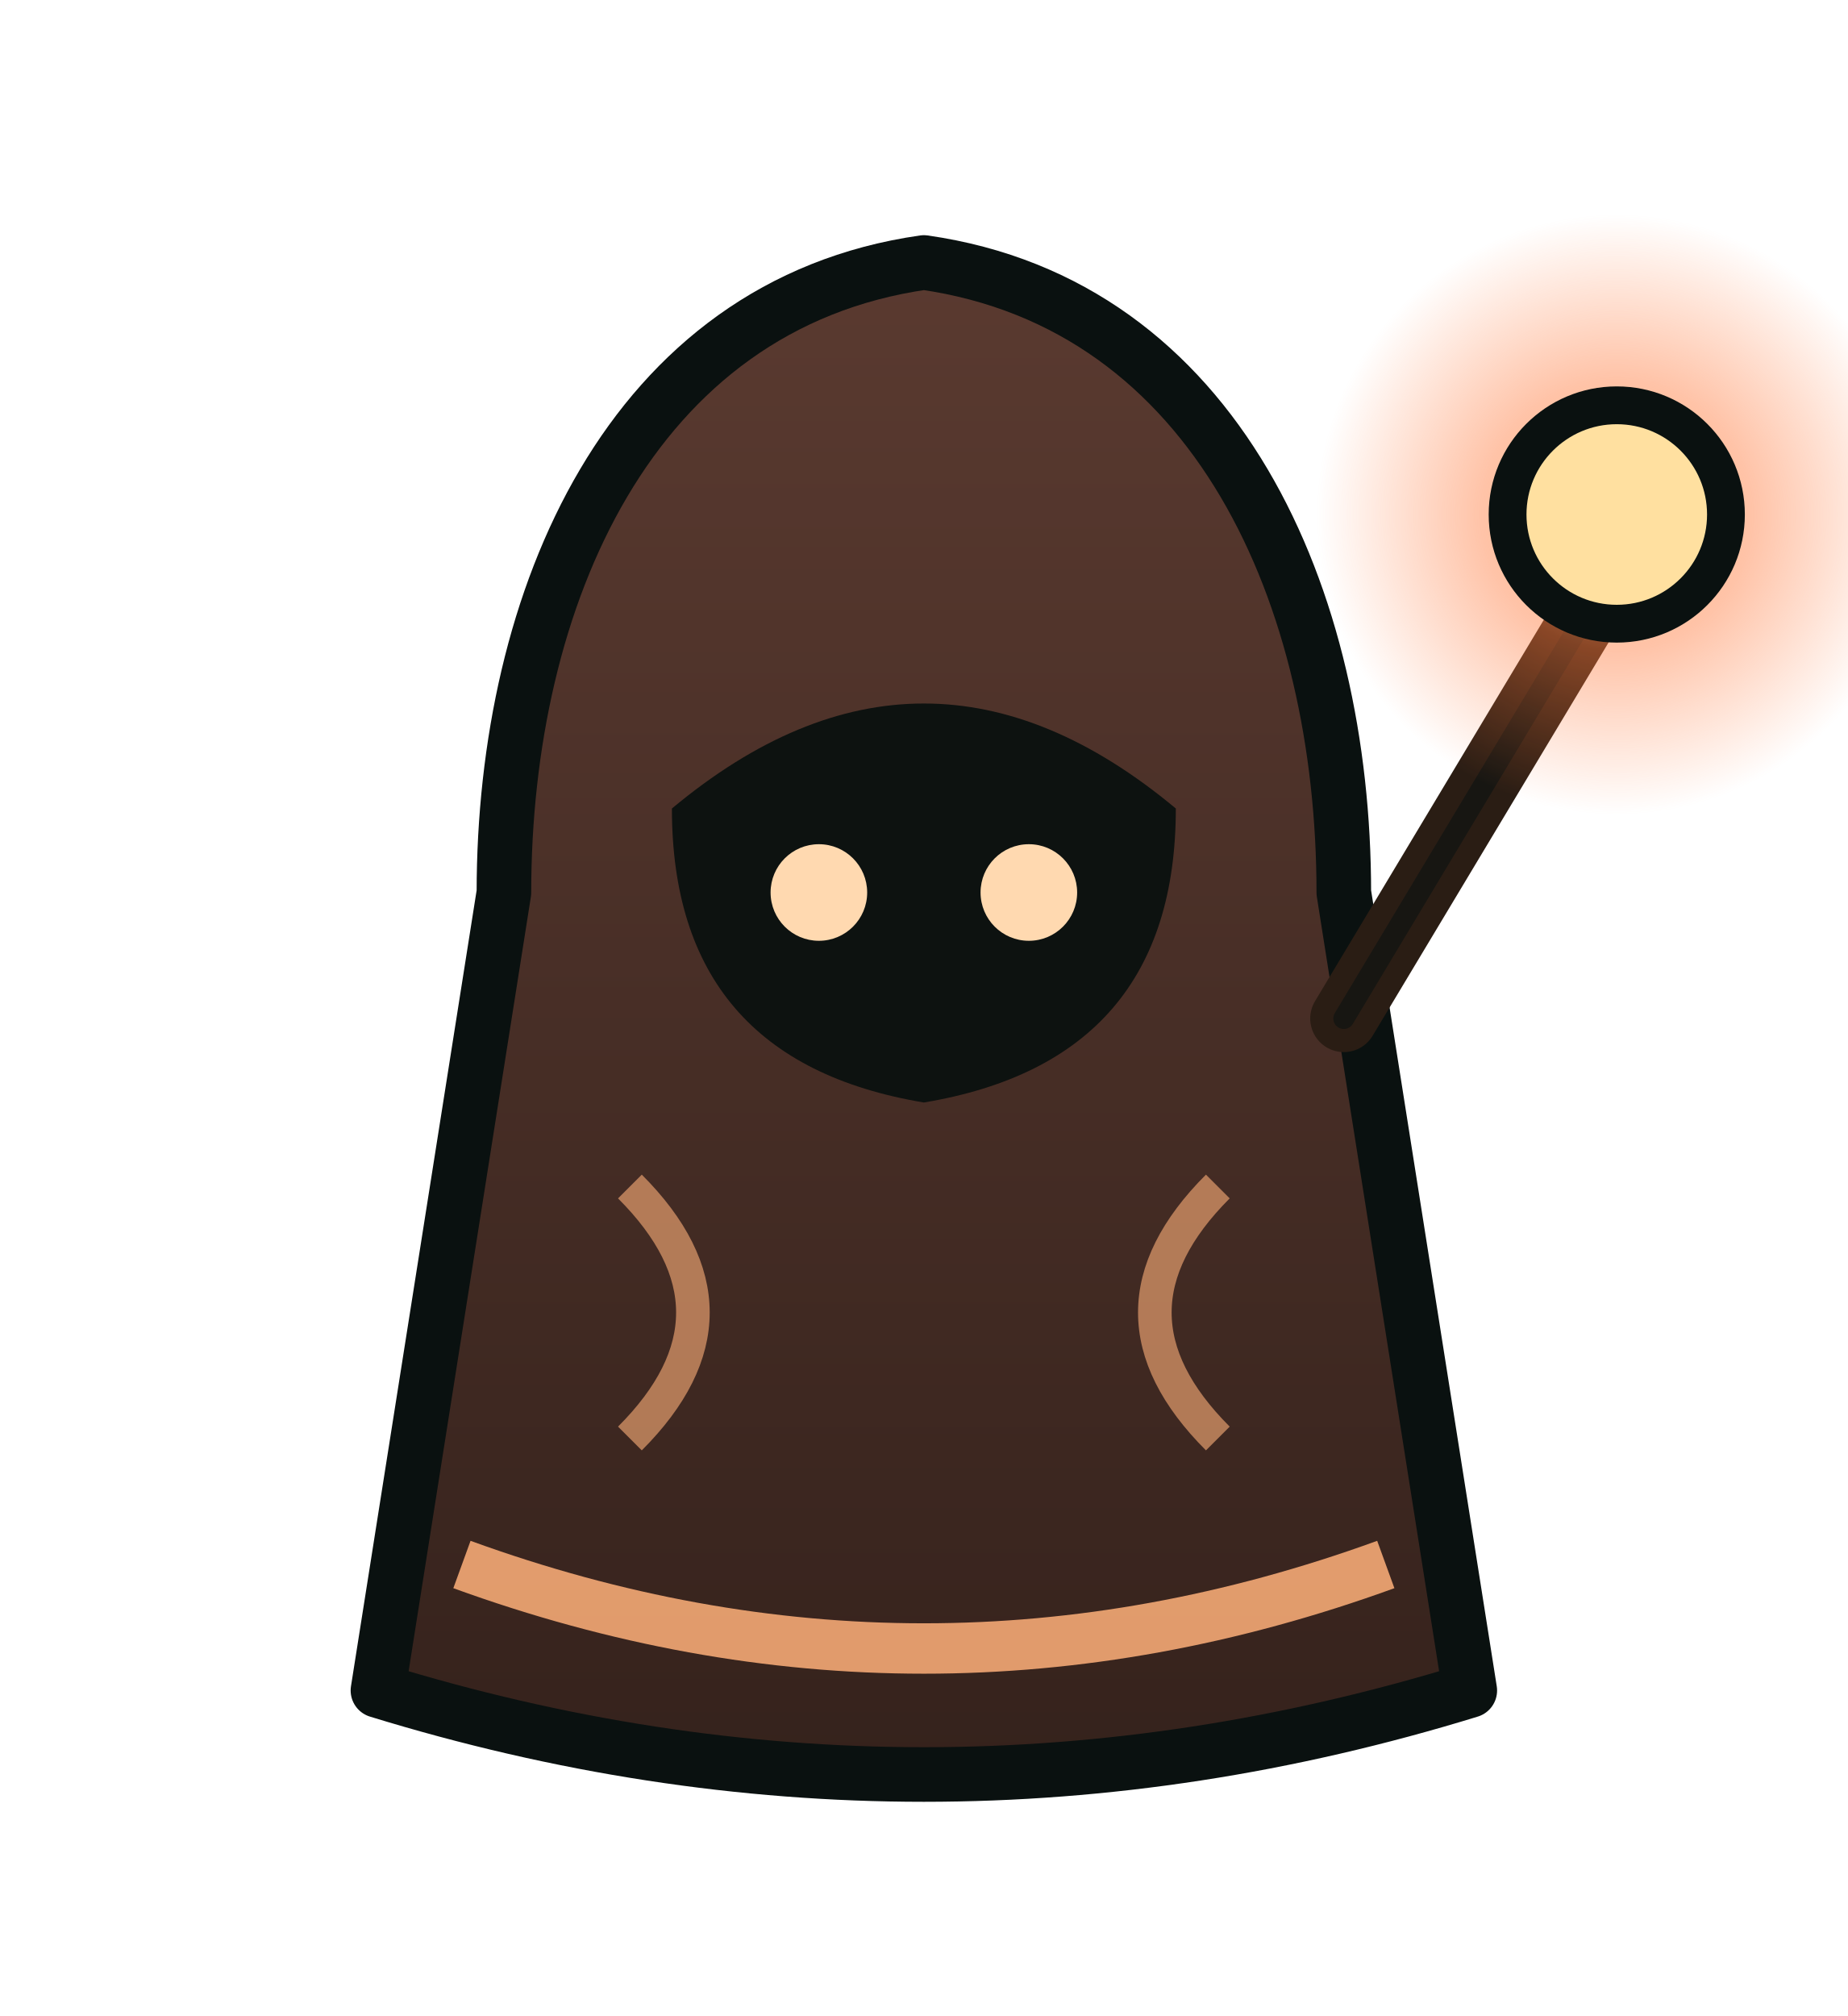
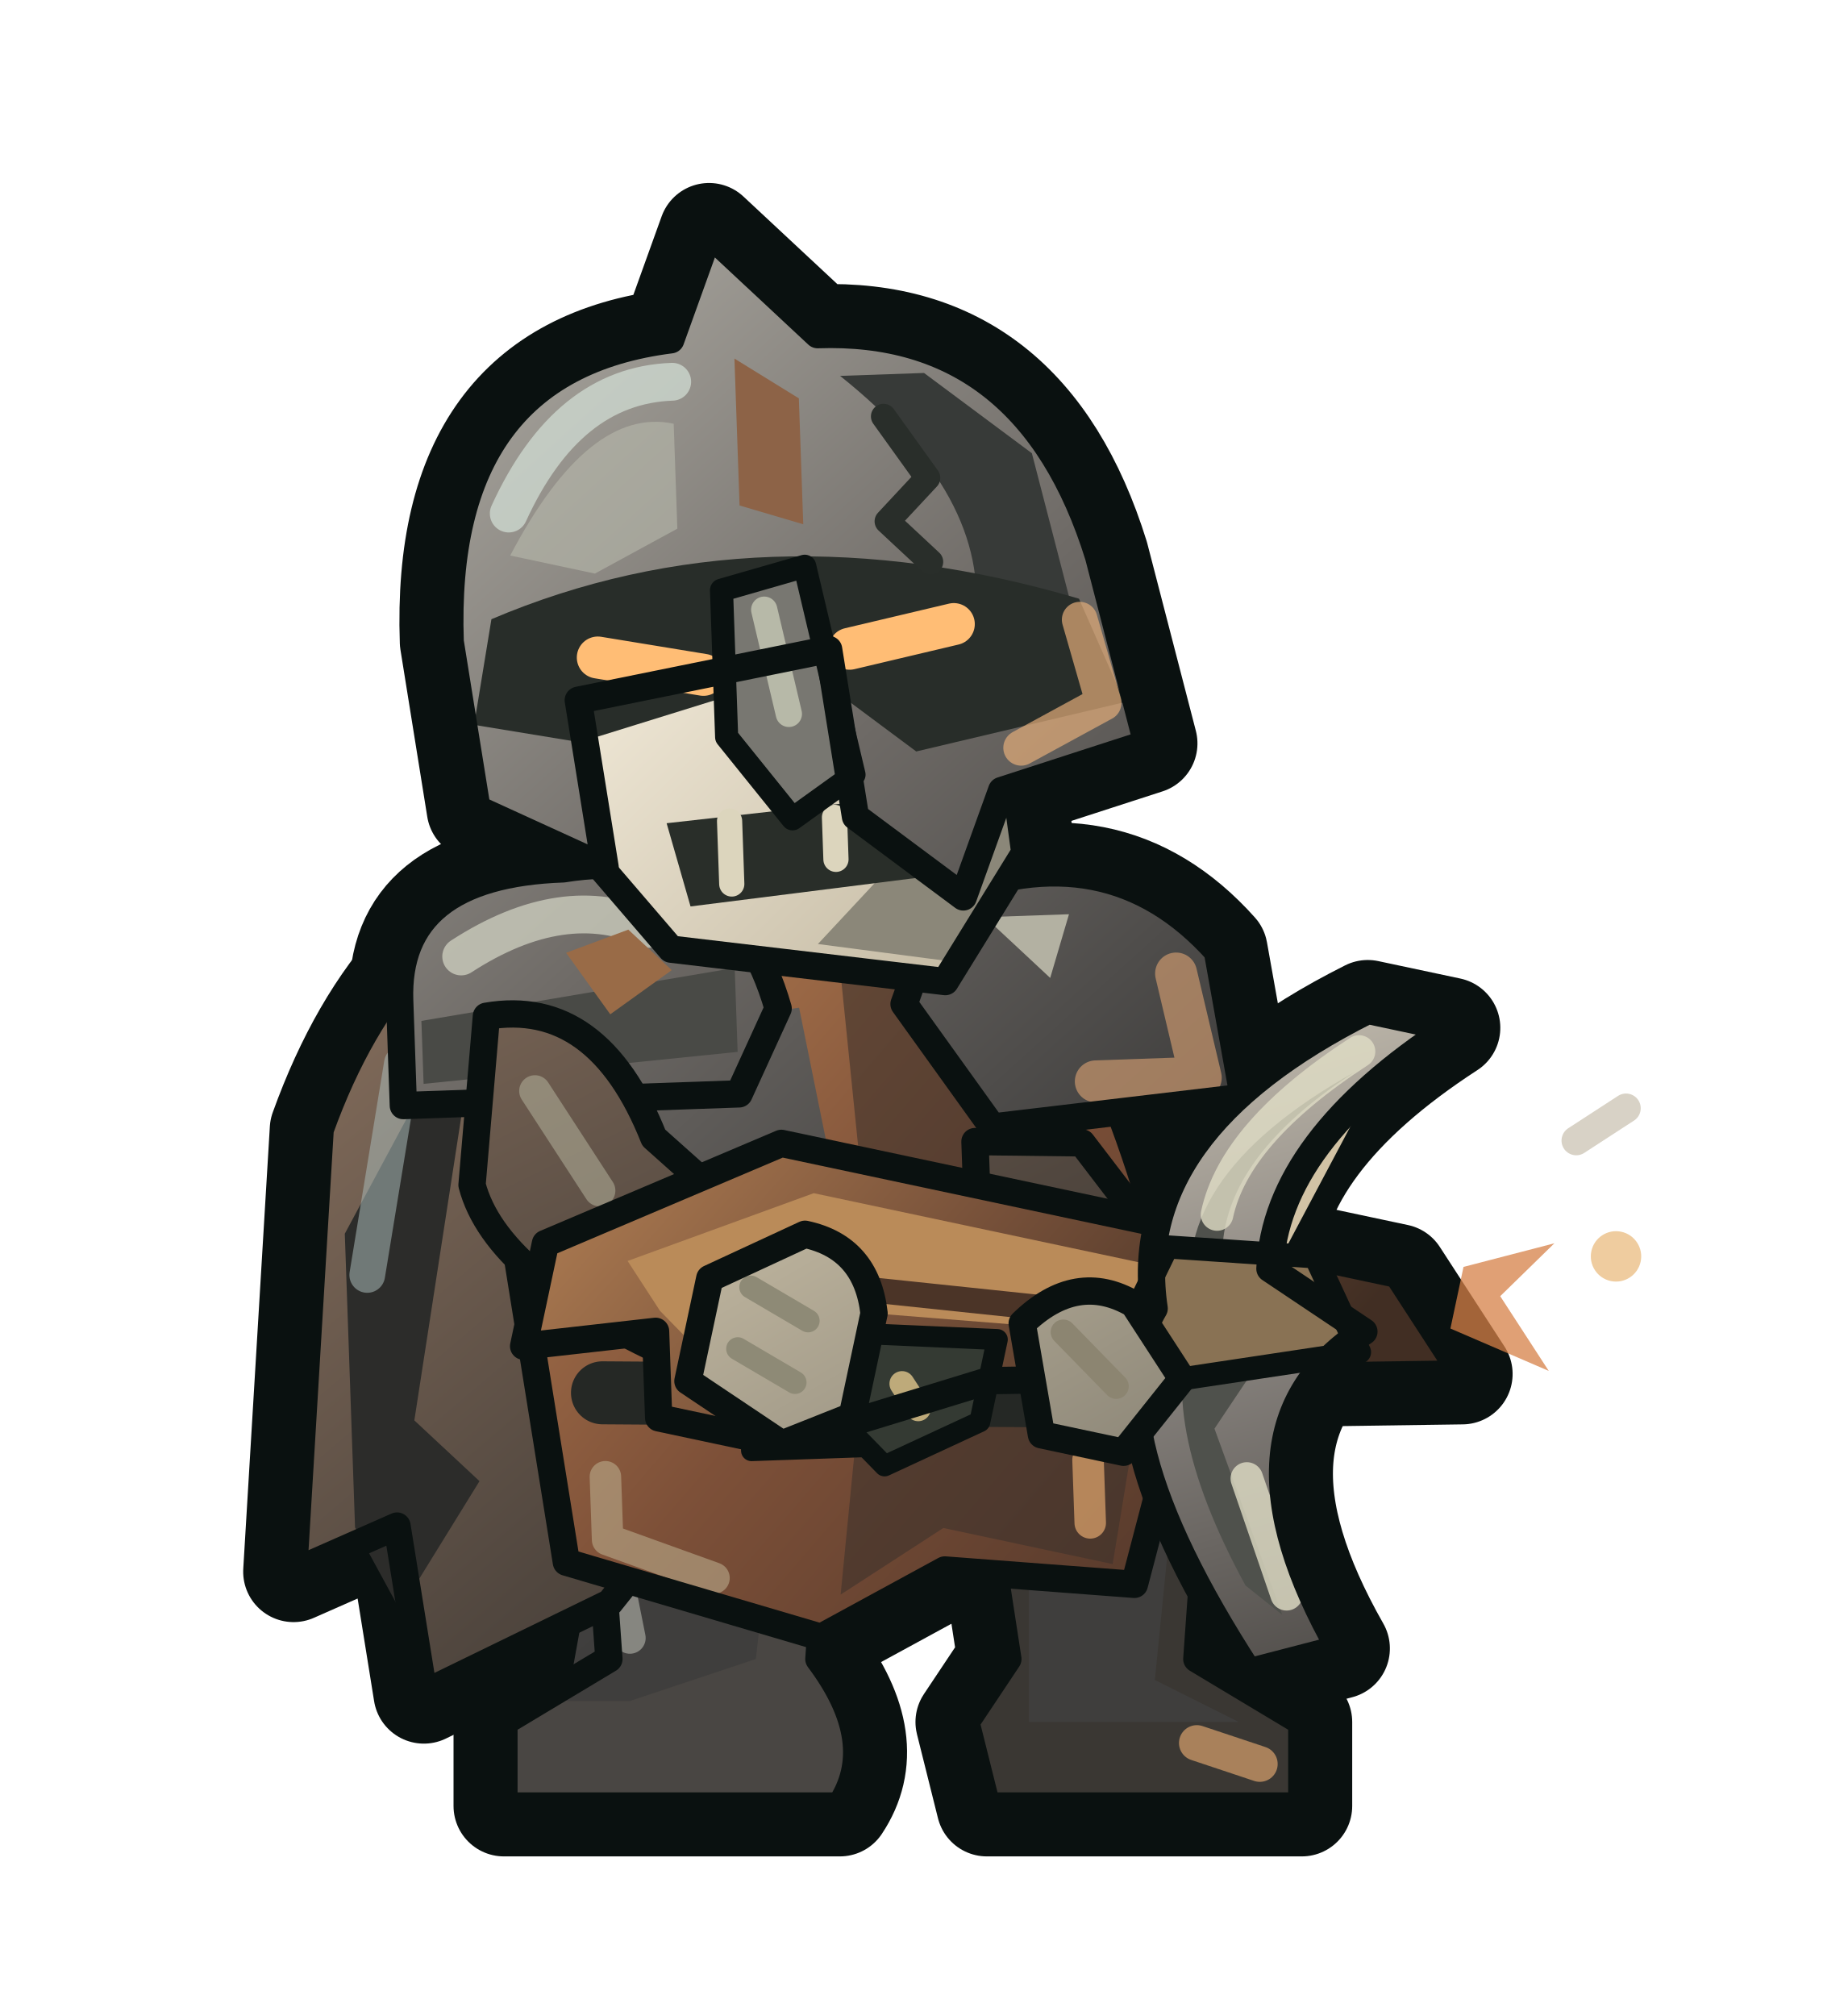
<svg xmlns="http://www.w3.org/2000/svg" viewBox="0 0 88 96" width="88" height="96">
  <defs>
-     <radialGradient id="ashcaster3-g" cx="0.5" cy="0.5" r="0.5">
-       <stop offset="0" stop-color="#ffe0a0" stop-opacity="0.95" />
-       <stop offset="0.45" stop-color="#ff7a3d" stop-opacity="0.45" />
-       <stop offset="1" stop-color="#ff7a3d" stop-opacity="0" />
+     <linearGradient id="ashcaster3-iron" gradientUnits="userSpaceOnUse" x1="24" y1="17" x2="56" y2="55">
+       <stop offset="0" stop-color="#a3a099" />
+       <stop offset="0.5" stop-color="#6e6a66" />
+       <stop offset="1" stop-color="#3f3e3d" />
+     </linearGradient>
+     <linearGradient id="ashcaster3-rust" gradientUnits="userSpaceOnUse" x1="20" y1="45" x2="59" y2="81">
+       <stop offset="0" stop-color="#bc8455" />
+       <stop offset="0.5" stop-color="#7d5038" />
+       <stop offset="1" stop-color="#4a3328" />
+     </linearGradient>
+     <linearGradient id="ashcaster3-cloth" gradientUnits="userSpaceOnUse" x1="24" y1="44" x2="54" y2="82">
+       <stop offset="0" stop-color="#7c6757" />
+       <stop offset="0.5" stop-color="#51473f" />
+       <stop offset="1" stop-color="#302d2a" />
+     </linearGradient>
+     <linearGradient id="ashcaster3-bone" gradientUnits="userSpaceOnUse" x1="29" y1="34" x2="58" y2="66">
+       <stop offset="0" stop-color="#ece4d2" />
+       <stop offset="0.5" stop-color="#c3b9a2" />
+       <stop offset="1" stop-color="#8e8879" />
+     </linearGradient>
+     <linearGradient id="ashcaster3-metal" gradientUnits="userSpaceOnUse" x1="53" y1="41" x2="71" y2="75">
+       <stop offset="0" stop-color="#d2cbbb" />
+       <stop offset="0.5" stop-color="#8a8580" />
+       <stop offset="1" stop-color="#4a4744" />
+     </linearGradient>
+     <linearGradient id="ashcaster3-wood" gradientUnits="userSpaceOnUse" x1="33" y1="52" x2="61" y2="68">
+       <stop offset="0" stop-color="#aa7950" />
+       <stop offset="0.5" stop-color="#765039" />
+       <stop offset="1" stop-color="#412e23" />
+     </linearGradient>
+     <radialGradient id="ashcaster3-fire" gradientUnits="userSpaceOnUse" cx="77" cy="53" r="9">
+       <stop offset="0" stop-color="#fff8ce" />
+       <stop offset="0.333" stop-color="#ffda86" />
+       <stop offset="0.667" stop-color="#ff8b46" />
+       <stop offset="1" stop-color="#c94b30" />
    </radialGradient>
-     <linearGradient id="ashcaster3-r" x1="0" y1="0" x2="0" y2="1">
-       <stop offset="0" stop-color="#5a3a30" />
-       <stop offset="1" stop-color="#35221c" />
-     </linearGradient>
+     <filter id="ashcaster3-glow" filterUnits="userSpaceOnUse" x="-30" y="-30" width="150" height="155">
+       <feGaussianBlur stdDeviation="1.7" />
+     </filter>
  </defs>
-   <g transform="translate(0 -1.5)">
-     <path d="M44 14 C30 16 24 30 24 44 L18 82 Q44 90 70 82 L64 44 C64 30 58 16 44 14 Z" fill="url(#ashcaster3-r)" stroke="#0a1110" stroke-width="2.6" stroke-linejoin="round" />
-     <path d="M22 76 Q44 84 66 76" fill="none" stroke="#ffb07a" stroke-width="2.4" opacity="0.85" />
-     <path d="M32 40 Q44 30 56 40 Q56 52 44 54 Q32 52 32 40 Z" fill="#0d1210" />
-     <circle cx="39" cy="44" r="2.3" fill="#ffd9b0" />
-     <circle cx="49" cy="44" r="2.3" fill="#ffd9b0" />
-     <path d="M64 50 L76 30" stroke="#2a1d14" stroke-width="3.2" stroke-linecap="round" />
-     <path d="M64 50 L76 30" stroke="#0a1110" stroke-width="1" stroke-linecap="round" opacity="0.6" />
-     <circle cx="77" cy="26" r="14.3" fill="url(#ashcaster3-g)" />
-     <circle cx="77" cy="26" r="5.2" fill="#ffe0a0" stroke="#0a1110" stroke-width="1.8" />
-     <path d="M30 58 Q36 64 30 70 M58 58 Q52 64 58 70" fill="none" stroke="#ffb07a" stroke-width="1.6" opacity="0.6" />
+   <g stroke-linejoin="round" stroke-linecap="round">
+     <g>
+       <path d="M28 65 L40 65 L39 79 Q42 83 40 86 L24 86 L24 82 L29 79 Z" fill="#0a1110" stroke="#0a1110" stroke-width="4.8" />
+       <path d="M46 66 L58 65 L57 79 L62 82 L62 86 L47 86 L46 82 L48 79 Z" fill="#0a1110" stroke="#0a1110" stroke-width="4.8" />
+       <g transform="translate(0 0.9) rotate(-2 41 74)">
+         <path d="M28 40 Q20 42 16 52 L14 73 L19 71 L20 79 L29 75 L41 61 Z" fill="#0a1110" stroke="#0a1110" stroke-width="4.8" />
+       </g>
+       <g transform="translate(0 0.9) rotate(-2 41 74)">
+         <path d="M28 42 L49 42 Q55 51 57 65 L54 75 L45 74 L39 77 L27 73 L25 57 Z" fill="#0a1110" stroke="#0a1110" stroke-width="4.8" />
+       </g>
+       <g transform="translate(0 0.9) rotate(-2 41 74)">
+         <path d="M20 46 Q20 40 28 40 Q36 39 38 47 L36 51 L20 51 Z" fill="#0a1110" stroke="#0a1110" stroke-width="4.8" />
+       </g>
+       <g transform="translate(0 0.9) rotate(-2 41 74)">
+         <path d="M46 42 Q54 39 59 45 L60 52 L48 53 L44 47 Z" fill="#0a1110" stroke="#0a1110" stroke-width="4.8" />
+       </g>
+       <g transform="translate(0 0.9) rotate(-2 41 74)">
+         <path d="M29 31 L49 30 L50 40 L46 46 L33 44 L29 39 Z" fill="#0a1110" stroke="#0a1110" stroke-width="4.8" />
+       </g>
+       <g transform="translate(0 0.9) rotate(-2 41 74)">
+         <path d="M23 29 Q23 16 34 15 L36 10 L41 15 Q51 15 54 26 L56 35 L49 37 L47 42 L42 38 L41 30 L29 32 L30 40 L24 37 Z" fill="#0a1110" stroke="#0a1110" stroke-width="4.8" />
+       </g>
+       <g transform="translate(-3 2) rotate(12 47 59)">
+         <path d="M24 51 Q29 49 33 55 L40 59 L36 65 Q27 63 25 59 Z" fill="#0a1110" stroke="#0a1110" stroke-width="4.8" />
+       </g>
+       <g transform="translate(-3 2) rotate(12 47 59)">
+         <path d="M48 52 L53 51 L60 57 L57 63 L50 60 Z" fill="#0a1110" stroke="#0a1110" stroke-width="4.8" />
+       </g>
+       <g transform="translate(-3 2) rotate(12 47 59)">
+         <path d="M29 61 L39 54 L69 54 L73 58 L51 63 L42 68 L36 68 L35 64 L29 66 Z" fill="#0a1110" stroke="#0a1110" stroke-width="4.8" />
+       </g>
+       <g transform="translate(-3 2) rotate(12 47 59)">
+         <path d="M65 42 L69 42 Q62 49 63 55 L68 57 Q62 63 70 72 L66 74 Q56 64 58 58 Q55 50 65 42 Z" fill="#0a1110" stroke="#0a1110" stroke-width="4.8" />
+       </g>
+       <g transform="translate(-3 2) rotate(12 47 59)">
+         <path d="M37 61 L41 58 Q44 58 45 61 L45 66 L42 68 L37 66 Z" fill="#0a1110" stroke="#0a1110" stroke-width="4.8" />
+       </g>
+       <g transform="translate(-3 2) rotate(12 47 59)">
+         <path d="M52 60 Q54 57 57 58 L60 61 L58 65 L54 65 Z" fill="#0a1110" stroke="#0a1110" stroke-width="4.8" />
+       </g>
+     </g>
+     <g>
+       <path d="M28 65 L40 65 L39 79 Q42 83 40 86 L24 86 L24 82 L29 79 Z" fill="#494643" />
+       <path d="M29 70 L37 70 L36 79 L30 81 L27 81 Z" fill="url(#ashcaster3-iron)" />
+       <path d="M29 73 L30 78" fill="none" stroke="#b5b6ae" stroke-width="1.5" opacity="0.6" />
+       <path d="M28 65 L40 65 L39 79 Q42 83 40 86 L24 86 L24 82 L29 79 Z" fill="none" stroke="#0a1110" stroke-width="1.3" />
+       <path d="M46 66 L58 65 L57 79 L62 82 L62 86 L47 86 L46 82 L48 79 Z" fill="#3a3733" />
+       <path d="M49 71 L56 70 L55 80 L59 82 L49 82 Z" fill="url(#ashcaster3-iron)" />
+       <path d="M57 83 L60 84" fill="none" stroke="#d8a16c" stroke-width="1.7" opacity="0.7" />
+       <path d="M46 66 L58 65 L57 79 L62 82 L62 86 L47 86 L46 82 L48 79 Z" fill="none" stroke="#0a1110" stroke-width="1.3" />
+       <g transform="translate(0 0.9) rotate(-2 41 74)">
+         <path d="M28 40 Q20 42 16 52 L14 73 L19 71 L20 79 L29 75 L41 61 Z" fill="url(#ashcaster3-cloth)" />
+         <path d="M24 45 L20 66 L23 69 L19 75 L17 71 L17 57 Z" fill="#2c2c2a" />
+         <path d="M20 49 L18 59" fill="none" stroke="#a8b8b6" stroke-width="1.7" opacity="0.55" />
+         <path d="M28 40 Q20 42 16 52 L14 73 L19 71 L20 79 L29 75 L41 61 Z" fill="none" stroke="#0a1110" stroke-width="1.3" />
+       </g>
+       <g transform="translate(0 0.9) rotate(-2 41 74)">
+         <path d="M28 42 L49 42 Q55 51 57 65 L54 75 L45 74 L39 77 L27 73 L25 57 Z" fill="url(#ashcaster3-rust)" />
+         <path d="M41 45 L49 44 L55 64 L53 74 L45 72 L40 75 L42 60 Z" fill="#3e322c" opacity="0.6" />
+         <path d="M29 48 L39 47 L41 59 L29 61 Z" fill="url(#ashcaster3-iron)" />
+         <path d="M29 65 L53 66" fill="none" stroke="#252825" stroke-width="3" opacity="1" />
+         <path d="M36 63 L42 63 L42 68 L36 68 Z" fill="#bf9972" stroke="#0a1110" stroke-width="1" />
+         <path d="M29 69 L29 72 L34 74" fill="none" stroke="#b9aa8a" stroke-width="1.5" opacity="0.6" />
+         <path d="M52 69 L52 72" fill="none" stroke="#e3a66e" stroke-width="1.5" opacity="0.7" />
+         <path d="M28 42 L49 42 Q55 51 57 65 L54 75 L45 74 L39 77 L27 73 L25 57 Z" fill="none" stroke="#0a1110" stroke-width="1.3" />
+       </g>
+       <g transform="translate(0 0.9) rotate(-2 41 74)">
+         <path d="M20 46 Q20 40 28 40 Q36 39 38 47 L36 51 L20 51 Z" fill="url(#ashcaster3-iron)" />
+         <path d="M21 47 L36 45 L36 49 L21 50 Z" fill="#494a46" />
+         <path d="M23 44 Q28 41 32 43" fill="none" stroke="#d0d1c2" stroke-width="1.8" opacity="0.75" />
+         <path d="M28 44 L31 43 L33 45 L30 47 Z" fill="#996b47" />
+         <path d="M20 46 Q20 40 28 40 Q36 39 38 47 L36 51 L20 51 Z" fill="none" stroke="#0a1110" stroke-width="1.3" />
+       </g>
+       <g transform="translate(0 0.9) rotate(-2 41 74)">
+         <path d="M46 42 Q54 39 59 45 L60 52 L48 53 L44 47 Z" fill="url(#ashcaster3-iron)" />
+         <path d="M57 46 L58 51 L53 51" fill="none" stroke="#d29d70" stroke-width="2" opacity="0.65" />
+         <path d="M48 43 L52 43 L51 46 Z" fill="#b3b1a2" />
+         <path d="M46 42 Q54 39 59 45 L60 52 L48 53 L44 47 Z" fill="none" stroke="#0a1110" stroke-width="1.3" />
+       </g>
+       <g transform="translate(0 0.9) rotate(-2 41 74)">
+         <path d="M29 31 L49 30 L50 40 L46 46 L33 44 L29 39 Z" fill="url(#ashcaster3-bone)" />
+         <path d="M44 33 L49 31 L50 40 L46 45 L40 44 L43 41 Z" fill="#8b8779" />
+         <path d="M33 38 L46 37 L45 41 L34 42 Z" fill="#292e29" />
+         <path d="M36 38 L36 41 M41 38 L41 40" fill="none" stroke="#dcd5bd" stroke-width="1.2" opacity="1" />
+         <path d="M29 31 L49 30 L50 40 L46 46 L33 44 L29 39 Z" fill="none" stroke="#0a1110" stroke-width="1.3" />
+       </g>
+       <g transform="translate(0 0.9) rotate(-2 41 74)">
+         <path d="M23 29 Q23 16 34 15 L36 10 L41 15 Q51 15 54 26 L56 35 L49 37 L47 42 L42 38 L41 30 L29 32 L30 40 L24 37 Z" fill="url(#ashcaster3-iron)" />
+         <path d="M42 17 Q49 23 48 29 L53 30 L51 21 L46 17 Z" fill="#373a38" />
+         <path d="M25 28 Q38 23 53 28 L55 33 L45 35 L40 31 L29 34 L24 33 Z" fill="#282d29" />
+         <path d="M26 25 Q30 18 34 19 L34 24 L30 26 Z" fill="#b8b9ab" opacity="0.6" />
+         <path d="M37 16 L40 18 L40 24 L37 23 Z" fill="#8d6347" />
+         <path d="M26 23 Q29 17 34 17" fill="none" stroke="#d3dfd5" stroke-width="1.8" opacity="0.72" />
+         <path d="M53 29 L54 33 L50 35" fill="none" stroke="#e2ac79" stroke-width="1.7" opacity="0.7" />
+         <path d="M30 30 L35 31 M42 30 L47 29" fill="none" stroke="#ffbd75" stroke-width="2" opacity="1" />
+         <path d="M36 27 L40 26 L42 36 L39 38 L36 34 Z" fill="#787771" stroke="#0a1110" stroke-width="1.1" />
+         <path d="M38 28 L39 33" fill="none" stroke="#b7b9a8" stroke-width="1.25" opacity="1" />
+         <path d="M44 19 L46 22 L44 24 L46 26" fill="none" stroke="#292e2a" stroke-width="1.2" />
+         <path d="M23 29 Q23 16 34 15 L36 10 L41 15 Q51 15 54 26 L56 35 L49 37 L47 42 L42 38 L41 30 L29 32 L30 40 L24 37 Z" fill="none" stroke="#0a1110" stroke-width="1.3" />
+       </g>
+       <g transform="translate(-3 2) rotate(12 47 59)">
+         <path d="M24 51 Q29 49 33 55 L40 59 L36 65 Q27 63 25 59 Z" fill="url(#ashcaster3-cloth)" />
+         <path d="M27 54 L31 58" fill="none" stroke="#b2b19b" stroke-width="1.5" opacity="0.55" />
+         <path d="M24 51 Q29 49 33 55 L40 59 L36 65 Q27 63 25 59 Z" fill="none" stroke="#0a1110" stroke-width="1.3" />
+       </g>
+       <g transform="translate(-3 2) rotate(12 47 59)">
+         <path d="M48 52 L53 51 L60 57 L57 63 L50 60 Z" fill="url(#ashcaster3-cloth)" />
+         <path d="M48 52 L53 51 L60 57 L57 63 L50 60 Z" fill="none" stroke="#0a1110" stroke-width="1.3" />
+       </g>
+       <g transform="translate(-3 2) rotate(12 47 59)">
+         <path d="M29 61 L39 54 L69 54 L73 58 L51 63 L42 68 L36 68 L35 64 L29 66 Z" fill="url(#ashcaster3-wood)" />
+         <path d="M33 61 L41 56 L65 56 L68 58 L45 61 L38 65 L35 63 Z" fill="#ba8b59" />
+         <path d="M44 60 L63 58" fill="none" stroke="#4b3427" stroke-width="1.2" opacity="1" />
+         <path d="M45 62 L51 61 L51 65 L47 68 L44 66 Z" fill="#343a33" stroke="#0a1110" stroke-width="1" />
+         <path d="M47 64 L48 65" fill="none" stroke="#beaa7a" stroke-width="1.2" opacity="1" />
+         <path d="M29 61 L39 54 L69 54 L73 58 L51 63 L42 68 L36 68 L35 64 L29 66 Z" fill="none" stroke="#0a1110" stroke-width="1.3" />
+       </g>
+       <g transform="translate(-3 2) rotate(12 47 59)">
+         <path d="M66 43 L62 57 L67 72" fill="none" stroke="#d2c3a5" stroke-width="1.25" opacity="1" />
+       </g>
+       <g transform="translate(-3 2) rotate(12 47 59)">
+         <path d="M65 42 L69 42 Q62 49 63 55 L68 57 Q62 63 70 72 L66 74 Q56 64 58 58 Q55 50 65 42 Z" fill="url(#ashcaster3-metal)" />
+         <path d="M65 45 Q59 51 61 56 L64 58 L62 63 L67 71 L65 70 Q59 63 60 58 Q57 52 65 45 Z" fill="#4f514c" />
+         <path d="M65 44 Q60 49 60 53 M64 65 L67 70" fill="none" stroke="#e0ddc6" stroke-width="1.55" opacity="0.8" />
+         <path d="M58 55 L65 54 L68 58 L60 61 L57 59 Z" fill="#897254" stroke="#0a1110" stroke-width="1.1" />
+         <path d="M65 42 L69 42 Q62 49 63 55 L68 57 Q62 63 70 72 L66 74 Q56 64 58 58 Q55 50 65 42 Z" fill="none" stroke="#0a1110" stroke-width="1.3" />
+       </g>
+       <g transform="translate(-3 2) rotate(12 47 59)">
+         <path d="M37 61 L41 58 Q44 58 45 61 L45 66 L42 68 L37 66 Z" fill="url(#ashcaster3-bone)" />
+         <path d="M39 61 L42 62 M39 64 L42 65" fill="none" stroke="#8e8a76" stroke-width="1.1" opacity="1" />
+         <path d="M37 61 L41 58 Q44 58 45 61 L45 66 L42 68 L37 66 Z" fill="none" stroke="#0a1110" stroke-width="1.3" />
+       </g>
+       <g transform="translate(-3 2) rotate(12 47 59)">
+         <path d="M52 60 Q54 57 57 58 L60 61 L58 65 L54 65 Z" fill="url(#ashcaster3-bone)" />
+         <path d="M54 60 L57 62" fill="none" stroke="#8c8571" stroke-width="1.2" opacity="1" />
+         <path d="M52 60 Q54 57 57 58 L60 61 L58 65 L54 65 Z" fill="none" stroke="#0a1110" stroke-width="1.3" />
+       </g>
+       <g transform="translate(-3 2) rotate(12 47 59)">
+         <path d="M72 53 L76 51 L74 54 L77 57 L72 56 Z" fill="#d68047" opacity="0.75" />
+         <circle cx="79" cy="51" r="1.2" fill="#e6b16b" opacity="0.65" />
+         <path d="M76 46 L78 44" fill="none" stroke="#a99b80" stroke-width="1.4" opacity="0.45" />
+       </g>
+     </g>
  </g>
</svg>
